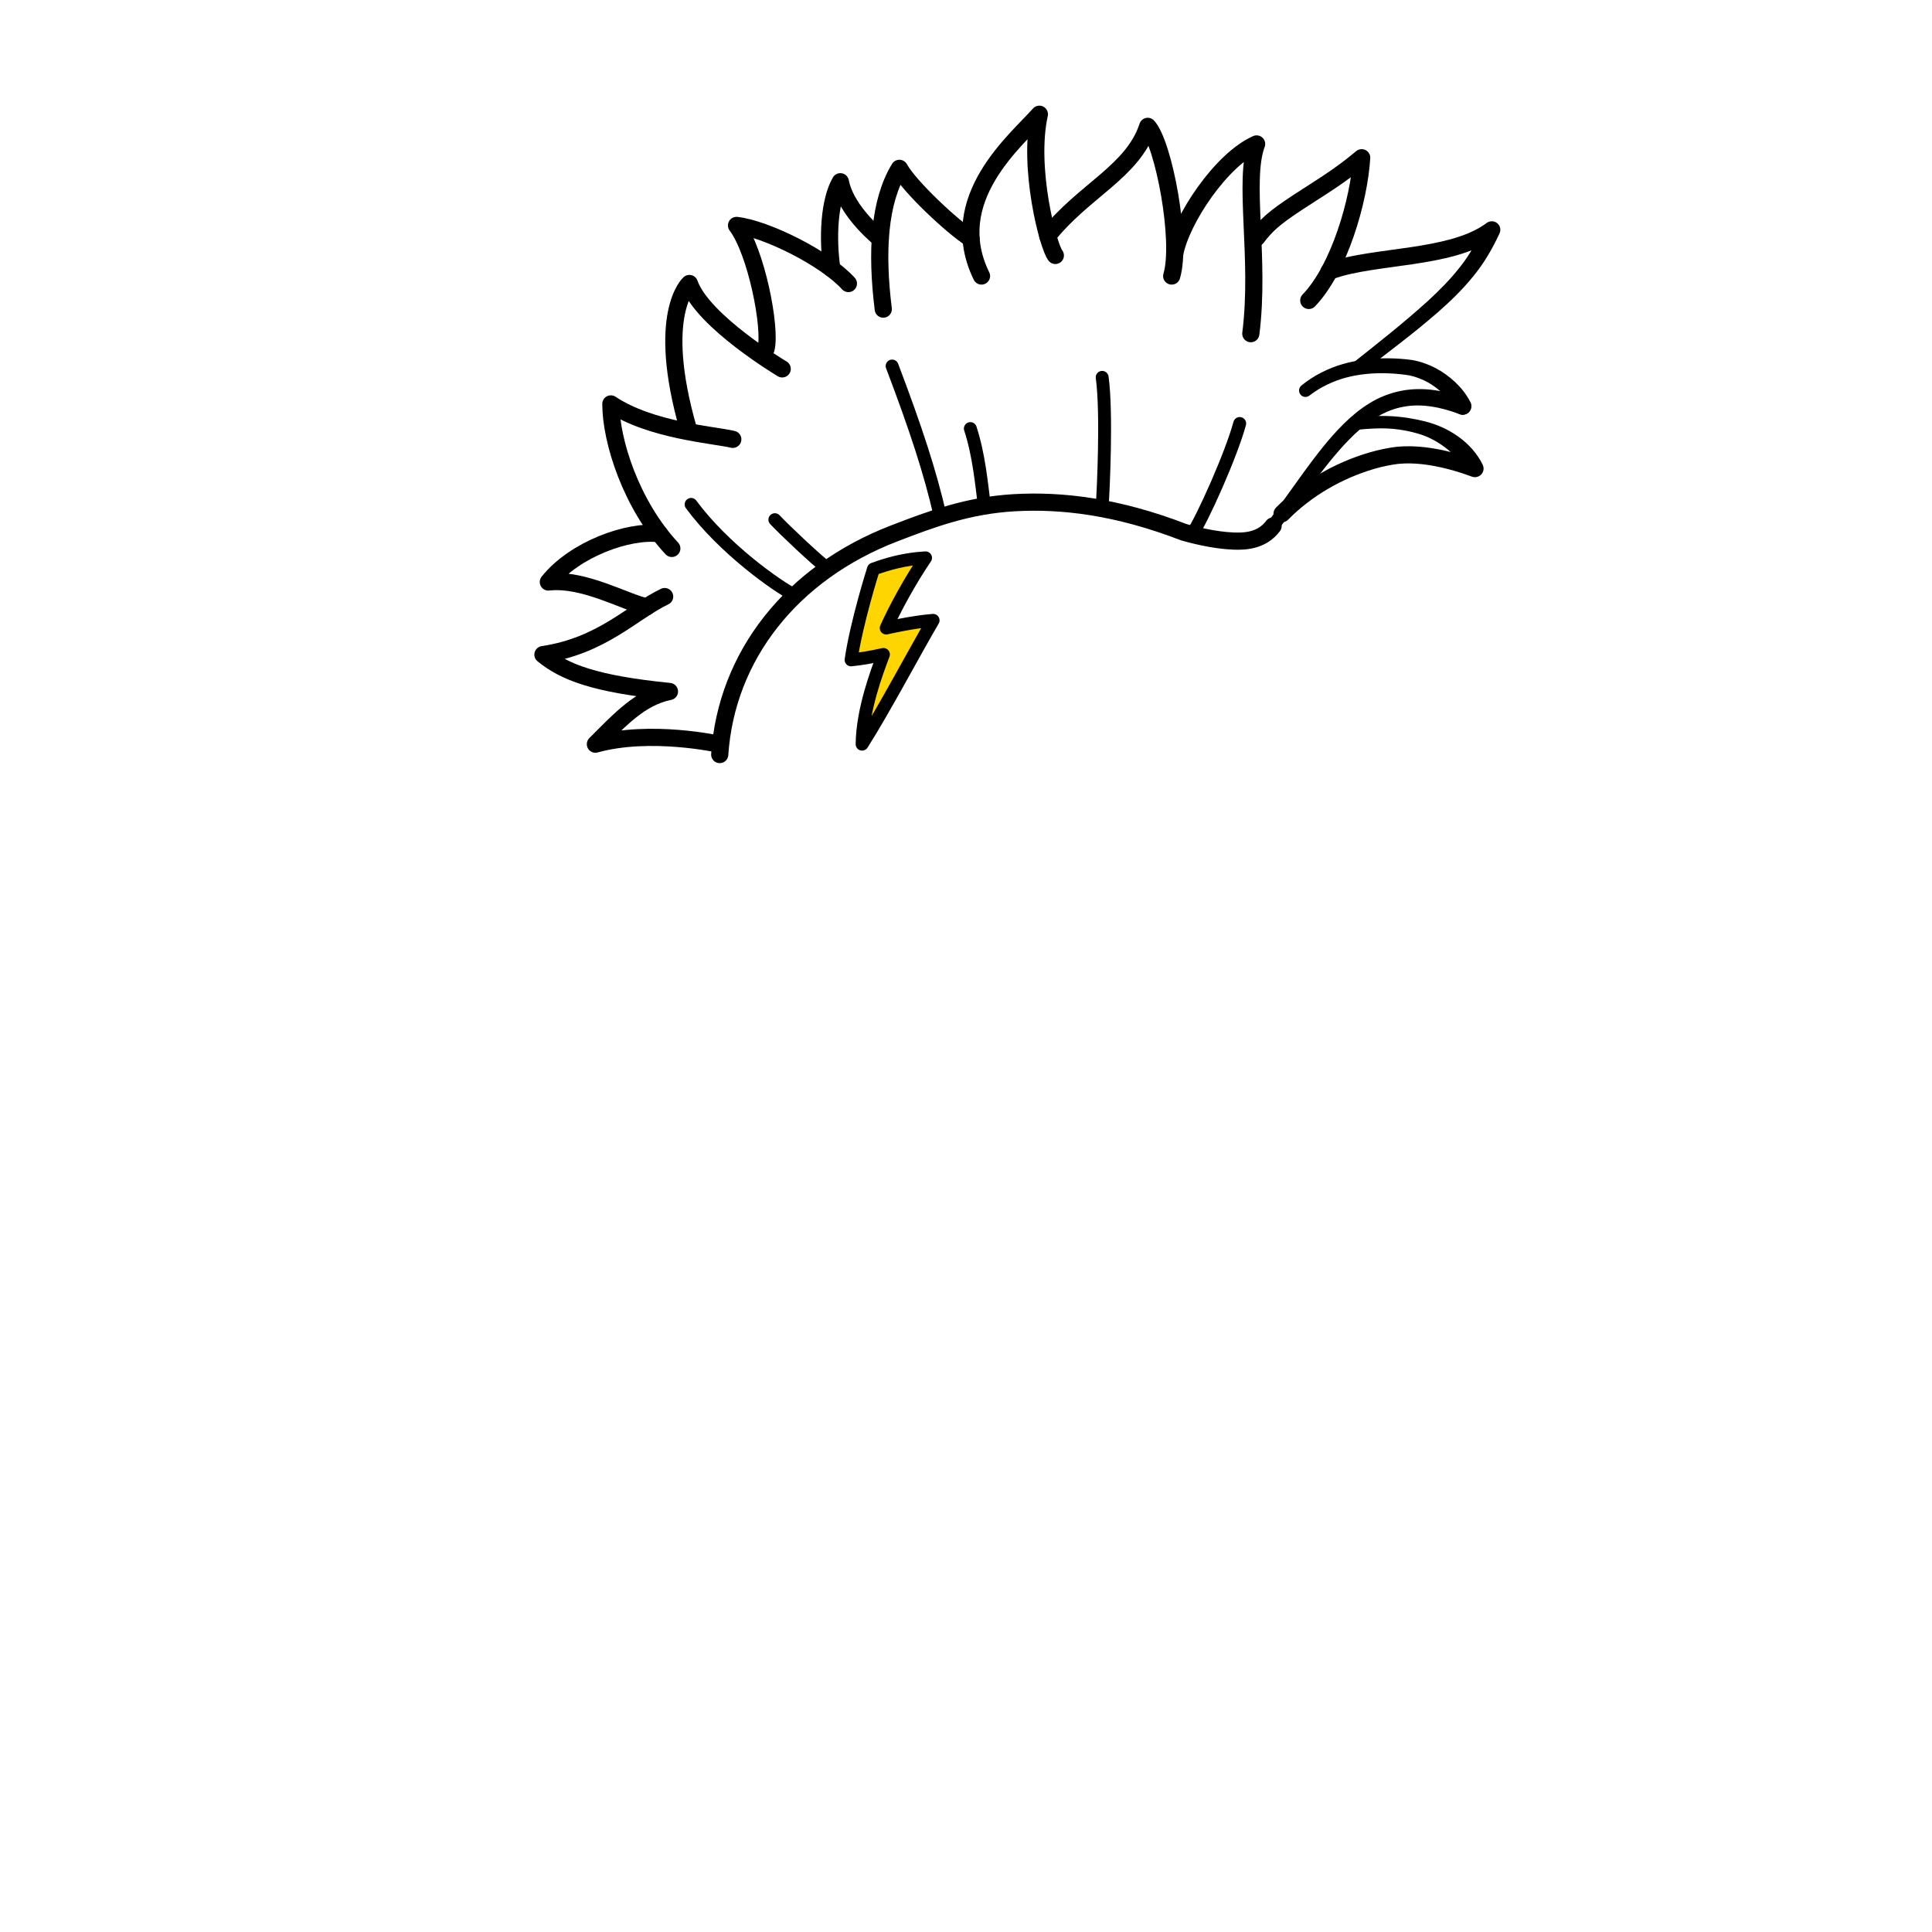
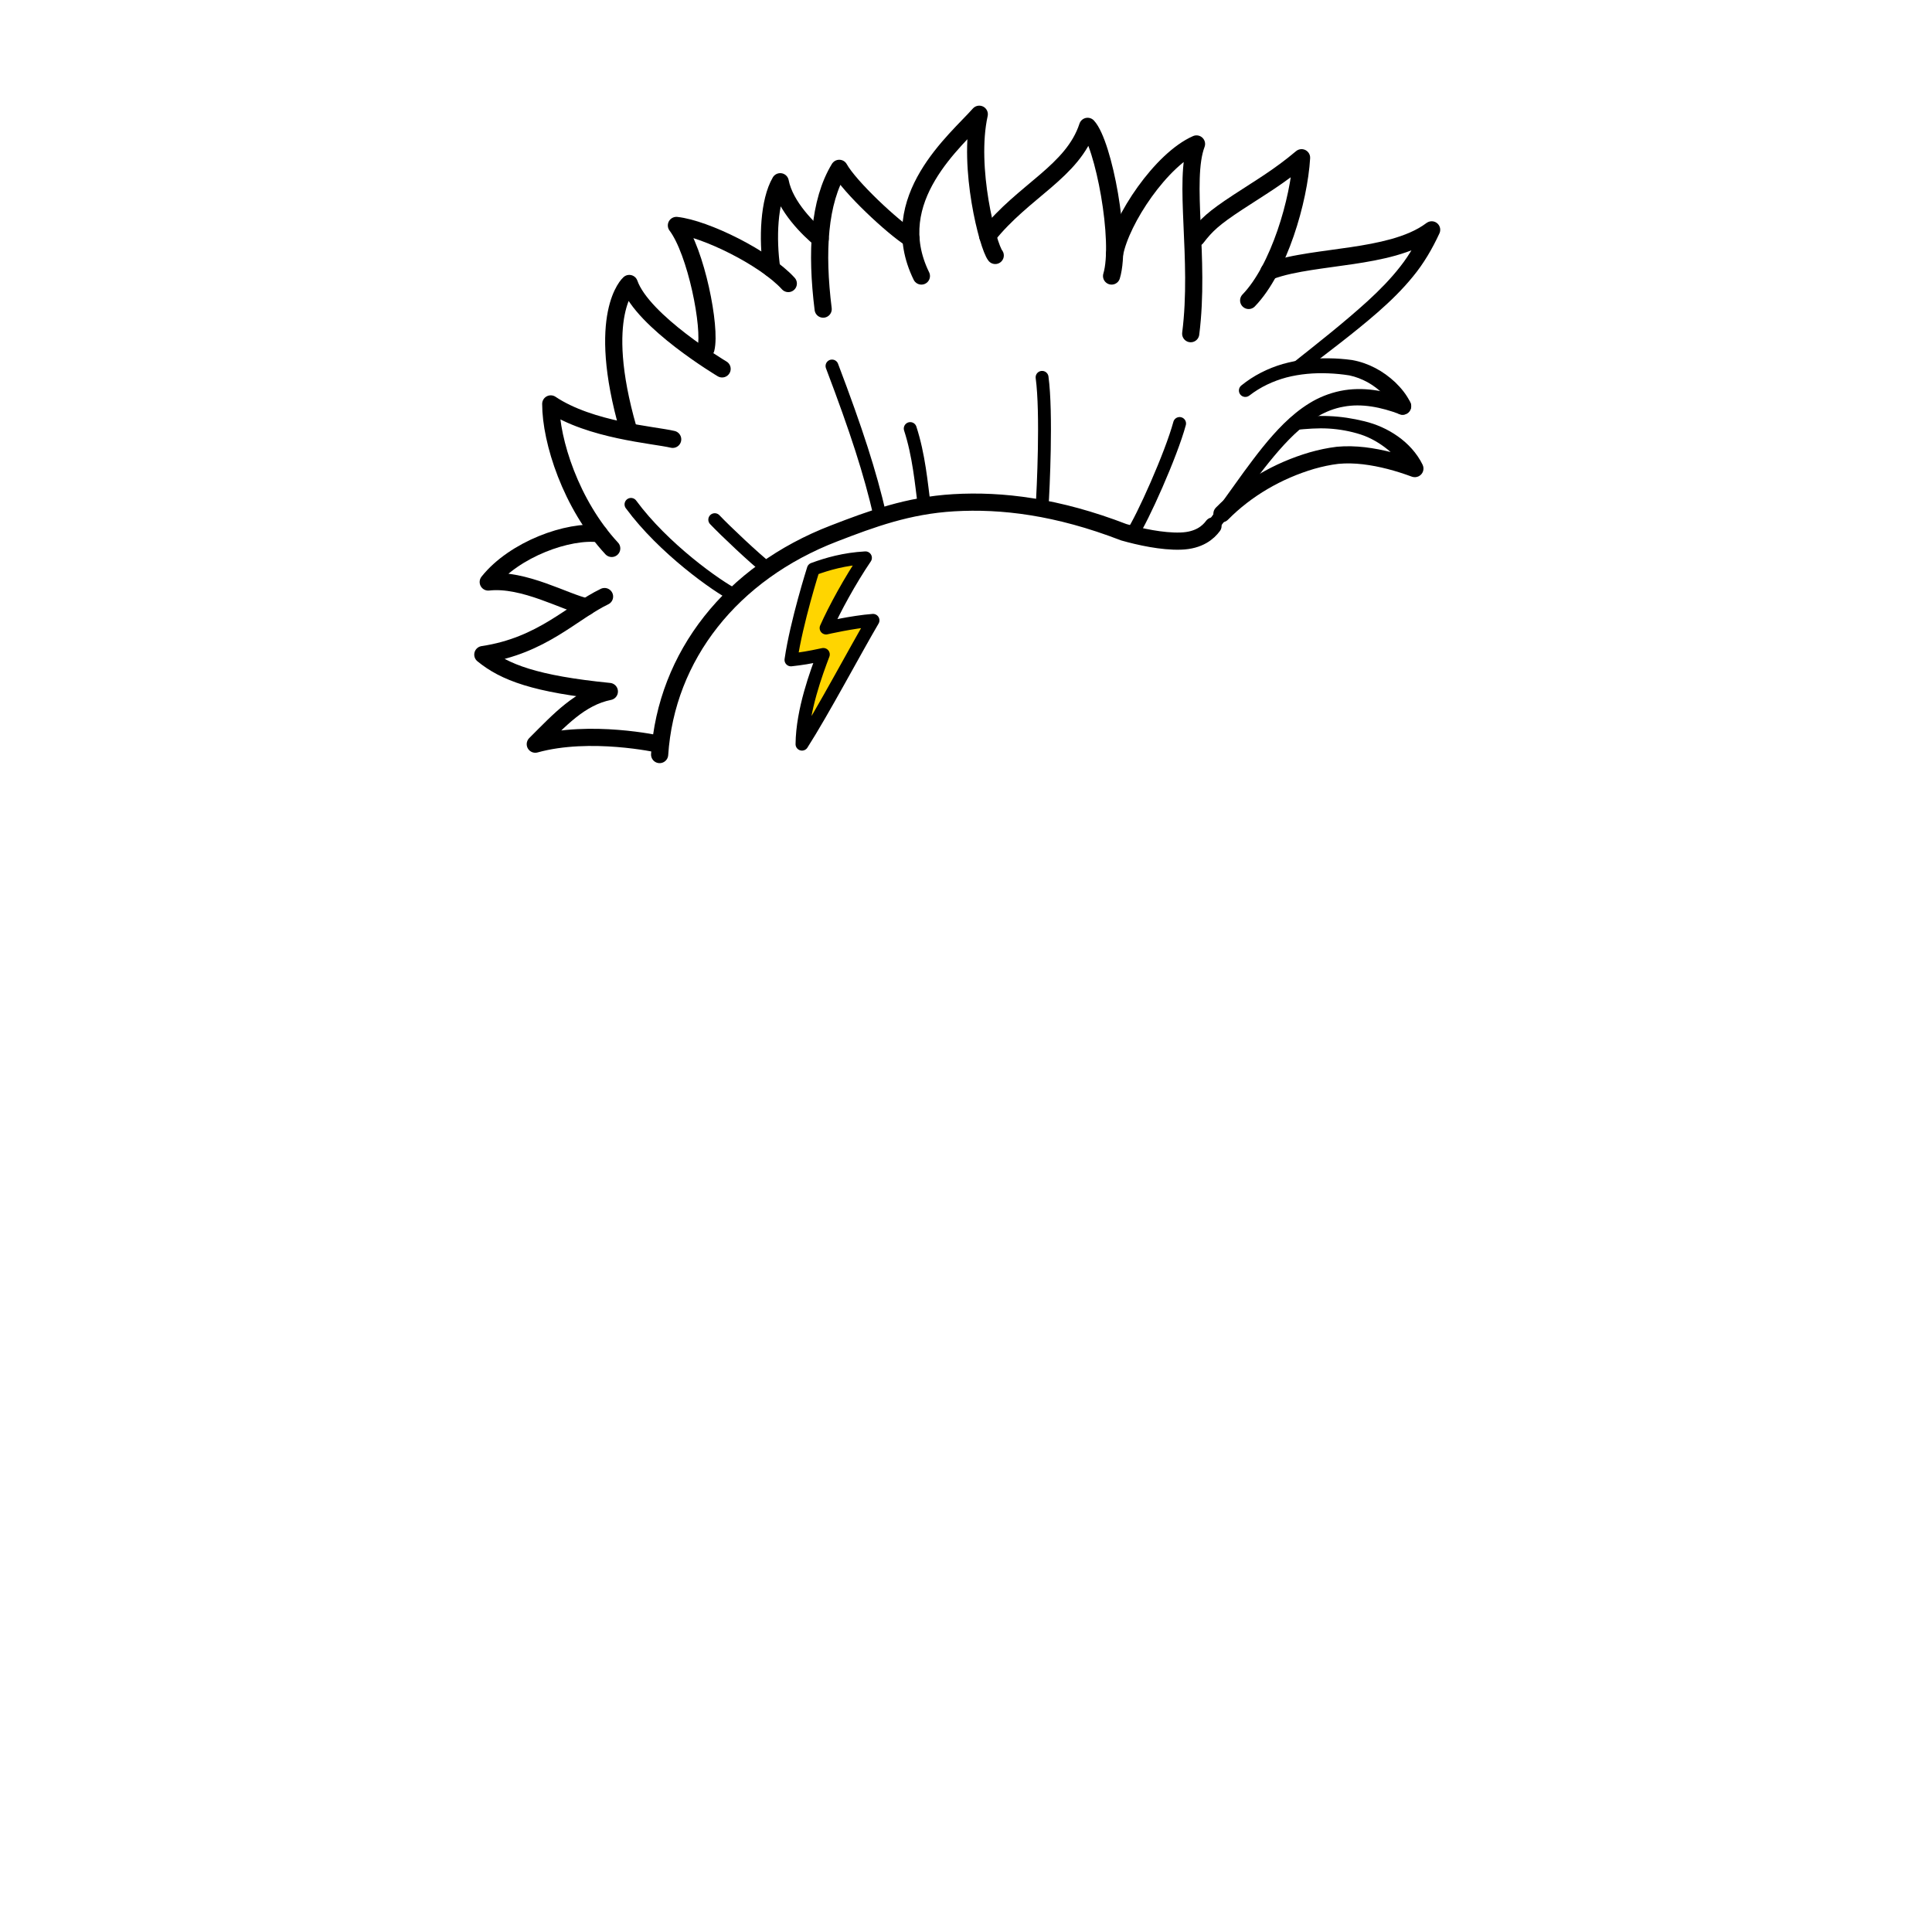
<svg xmlns="http://www.w3.org/2000/svg" width="100%" height="100%" viewBox="0 0 450 450" fill="none" style="display: block;">
-   <path d="M313.75 100.41L327.88 98.64L339.27 103.33L340.67 108.15L323.72 105.76L306.37 111.53L313.75 100.41Z" fill="COLOR_PLACEHOLDER" />
-   <path d="M297.19 118.25C300.21 115.19 303.62 112.57 307.3 110.43C310.97 108.27 314.9 106.58 319.01 105.37C321.09 104.78 323.13 104.33 325.37 104.06C327.59 103.85 329.79 103.93 331.93 104.17C336.22 104.69 340.32 105.82 344.28 107.28L341.81 110.08C340.66 108.08 339.11 106.27 337.26 104.74C335.41 103.24 333.24 101.95 330.93 101.2C328.52 100.43 326 99.97 323.47 99.82C320.94 99.67 318.38 99.88 315.71 100.14C314.89 100.22 314.15 99.62 314.07 98.79C313.99 97.97 314.59 97.23 315.42 97.15C315.44 97.15 315.47 97.15 315.49 97.14H315.5C318.12 97.02 320.85 96.79 323.61 96.92C326.37 97.03 329.11 97.46 331.79 98.12C334.58 98.8 337.22 99.96 339.59 101.64C341.95 103.31 344.02 105.53 345.34 108.22L345.35 108.25C345.84 109.25 345.43 110.45 344.43 110.94C343.92 111.19 343.36 111.2 342.86 111.03C339.14 109.65 335.29 108.6 331.44 108.14C329.52 107.92 327.6 107.86 325.74 108.04C323.91 108.25 321.94 108.68 320.08 109.21C312.58 111.43 305.49 115.49 300.02 121.05L300.01 121.06C299.23 121.85 297.97 121.86 297.18 121.08C296.43 120.3 296.42 119.04 297.19 118.25Z" fill="black" />
-   <path d="M167.64 173.38L173.25 153.21L189.13 135.37L216.45 121.42L239.36 116.38L267.64 121.69L289.48 126.13L292.85 125.31L304.27 112.19L322.28 93.87L339.58 92.74L332.24 86.81L318.9 86.35L328.14 75.58L335.25 70.6L344.86 56.21L335.47 58.82L311.01 62.2L314.12 52.17L316.38 37.37L297.88 48.2L290.54 56.44L291.34 34.16L283.81 39.96L274.8 54.95L271.31 39.82L267.39 30.7L256.54 42.06L244.96 55.62L239.57 28.31L232.34 37.57L226.19 48.09L225.33 55.05L208.35 39.91L204.3 57.89L195.25 43.29L193.22 61.27L171.55 52.52L178.31 71.15L177.56 83.39L159.16 66.89L156.01 78.26L160.33 100.01L153.11 98.84L142.11 96.2L151.95 124.38L139.41 128.14L129.72 135.36L146.3 140.55L146.82 144.04L136.72 150.82L128.55 152.22L139.96 158.63L152.76 161.08L144.19 168.15L142.45 171.77L156.74 171.31L167.64 173.38Z" fill="COLOR_PLACEHOLDER" />
-   <path d="M338.85 95.42C338.29 94.18 337.34 92.92 336.26 91.84C335.16 90.76 333.92 89.8 332.57 89.05C331.23 88.31 329.74 87.75 328.3 87.44C326.77 87.19 325.06 87.02 323.42 86.96C320.11 86.82 316.81 87.1 313.66 87.91C310.52 88.75 307.55 90.15 304.99 92.14C304.34 92.65 303.39 92.53 302.89 91.88C302.39 91.24 302.5 90.31 303.12 89.8C305.96 87.48 309.3 85.8 312.8 84.78C316.31 83.79 319.94 83.4 323.52 83.46C325.32 83.48 327.06 83.6 328.94 83.86C330.88 84.21 332.67 84.85 334.36 85.73C336.05 86.61 337.59 87.74 338.98 89.04C340.35 90.37 341.59 91.85 342.51 93.73C343 94.72 342.59 95.92 341.59 96.41C340.59 96.9 339.4 96.49 338.91 95.49C338.9 95.48 338.9 95.46 338.89 95.45L338.85 95.42Z" fill="black" />
-   <path d="M295.32 121.6L303.71 109.93C306.56 106.05 309.49 102.15 313.04 98.65C314.82 96.91 316.77 95.28 318.97 93.93C321.15 92.57 323.64 91.58 326.21 91.06C328.79 90.53 331.44 90.52 333.98 90.86C336.53 91.2 338.98 91.87 341.34 92.71C342.38 93.08 342.93 94.22 342.56 95.26C342.19 96.3 341.05 96.85 340.01 96.48C340 96.48 340 96.47 339.99 96.47L339.97 96.46C335.7 94.87 331.19 93.92 326.92 94.74C322.64 95.48 318.8 98.01 315.47 101.17C312.13 104.35 309.2 108.09 306.31 111.87L297.72 123.39C297.22 124.05 296.28 124.19 295.62 123.7C294.96 123.21 294.82 122.29 295.3 121.62L295.32 121.6Z" fill="black" />
-   <path d="M277.65 124.43C280.07 120.91 286.8 105.86 288.75 98.64" stroke="black" stroke-width="3" stroke-miterlimit="13.228" stroke-linecap="round" stroke-linejoin="round" />
-   <path d="M150.63 141.34C145.83 140.38 136.02 134.62 127.72 135.56C133.83 127.9 146.41 123.41 153.59 124.31" stroke="black" stroke-width="4" stroke-miterlimit="13.228" stroke-linecap="round" stroke-linejoin="round" />
-   <path d="M167.45 173.33C167.45 173.33 151.51 169.77 138.68 173.33C144.43 167.58 149.11 162.44 155.93 161.06C138.68 159.34 131.49 156.6 126.46 152.47C140.29 150.41 147.26 142.57 154.81 138.95" stroke="black" stroke-width="4" stroke-miterlimit="13.228" stroke-linecap="round" stroke-linejoin="round" />
-   <path d="M167.64 175.75C169.17 152.77 184.4 133.43 208.28 124.24C217.05 120.85 225.49 117.73 236.11 117.1C247.32 116.44 260.22 117.98 275.75 123.97C279.42 125.01 284.66 126.17 288.99 126.03C293.32 125.9 295.44 123.97 296.53 122.5" stroke="black" stroke-width="4" stroke-miterlimit="13.228" stroke-linecap="round" stroke-linejoin="round" />
-   <path d="M292.69 55.39C294.99 52.41 296.65 50.83 302.33 47.1C307.49 43.71 311.85 41.21 317.16 36.74C316.57 46.65 311.92 62.66 304.84 69.98" stroke="black" stroke-width="4" stroke-miterlimit="13.228" stroke-linecap="round" stroke-linejoin="round" />
-   <path d="M291.34 77.72C293.57 60.21 289.49 42 292.69 33.53C284.5 37.12 275.12 51.1 273.61 59.13" stroke="black" stroke-width="4" stroke-miterlimit="13.228" stroke-linecap="round" stroke-linejoin="round" />
-   <path d="M308.86 61.34C312.22 60.07 315.56 59.49 318.85 58.96C322.14 58.45 325.39 58.05 328.61 57.57C331.82 57.09 334.98 56.53 338.01 55.69C341.02 54.84 343.92 53.7 346.23 51.96L346.38 51.86C347.3 51.26 348.53 51.51 349.13 52.43C349.52 53.03 349.55 53.76 349.27 54.36C347.63 57.91 345.61 61.39 343.09 64.43C340.6 67.49 337.8 70.2 334.91 72.73C332.02 75.26 329.04 77.64 326.04 79.98C323.04 82.33 320.02 84.61 316.99 86.89C316.33 87.39 315.39 87.26 314.89 86.6C314.4 85.95 314.52 85.03 315.15 84.52L315.16 84.51C321.08 79.81 327.04 75.13 332.57 70.11C335.32 67.59 337.92 64.95 340.15 62.08C342.41 59.23 344.15 56.06 345.62 52.71L348.67 55.11C345.71 57.33 342.37 58.58 339.09 59.52C335.79 60.44 332.48 61.02 329.21 61.51C325.93 62 322.67 62.4 319.48 62.9C316.3 63.41 313.13 63.99 310.35 65.05L310.29 65.07C309.26 65.46 308.1 64.94 307.71 63.91C307.31 62.89 307.83 61.73 308.86 61.34Z" fill="black" />
-   <path d="M156.48 127.74C146.96 117.48 142.28 102.67 142.28 94.08C151.52 100.27 166.36 101.3 170.68 102.33" stroke="black" stroke-width="4" stroke-miterlimit="13.228" stroke-linecap="round" stroke-linejoin="round" />
-   <path d="M160.34 100C152.58 73.05 160.57 66.03 160.57 66.03C163.66 74.88 182.19 85.92 182.19 85.92" stroke="black" stroke-width="4" stroke-miterlimit="13.228" stroke-linecap="round" stroke-linejoin="round" />
-   <path d="M228.61 64.29C219.82 46.35 236.83 32.59 242.09 26.61C239.34 39.07 244.1 57.32 245.81 59.5" stroke="black" stroke-width="4" stroke-miterlimit="13.228" stroke-linecap="round" stroke-linejoin="round" />
-   <path d="M226.19 55.61C221.85 52.87 211.9 43.56 209.48 39.21C204.74 47.01 204.07 58.65 205.73 72" stroke="black" stroke-width="4" stroke-miterlimit="13.228" stroke-linecap="round" stroke-linejoin="round" />
-   <path d="M244.04 54.94C252.4 44.39 263.87 39.98 267.33 29.43C271.05 33.48 275.35 56.2 272.91 64.29" stroke="black" stroke-width="4" stroke-miterlimit="13.228" stroke-linecap="round" stroke-linejoin="round" />
-   <path d="M218.94 119.97C216.67 110.13 213.49 100.27 207.79 85.25" stroke="black" stroke-width="3" stroke-miterlimit="13.228" stroke-linecap="round" stroke-linejoin="round" />
-   <path d="M178.43 81.24C179.65 76.31 176.14 58.57 171.55 52.51C178.31 53.25 192.17 60.07 197.61 66.04" stroke="black" stroke-width="4" stroke-miterlimit="13.228" stroke-linecap="round" stroke-linejoin="round" />
-   <path d="M160.97 117.48C168.52 127.74 180.95 136.55 185.16 138.67" stroke="black" stroke-width="3" stroke-miterlimit="13.228" stroke-linecap="round" stroke-linejoin="round" />
-   <path d="M180.48 121.04C182.91 123.61 189.78 130.1 192.78 132.44" stroke="black" stroke-width="3" stroke-miterlimit="13.228" stroke-linecap="round" stroke-linejoin="round" />
-   <path d="M229.3 117.98C228.6 112.56 228.02 105.98 226.01 99.82" stroke="black" stroke-width="3" stroke-miterlimit="13.228" stroke-linecap="round" stroke-linejoin="round" />
-   <path d="M203.44 132.55C206.71 131.35 210.67 130.2 215.58 129.93C212.01 135.19 208.37 141.86 206.41 146.28C206.41 146.28 212.59 144.85 217.34 144.49C213.19 151.55 205.65 165.76 200.8 173.33C200.88 165.4 204.21 156.57 205.77 152.43C202.21 153.2 200.78 153.41 198.23 153.7C199.51 144.89 203.44 132.55 203.44 132.55Z" fill="#FFD500" stroke="black" stroke-width="3" stroke-miterlimit="13.228" stroke-linecap="round" stroke-linejoin="round" />
-   <path d="M193.75 62.61C192.72 55.51 193.1 46.85 195.73 42.33C196.86 48.17 202.53 53.55 205.03 55.62" stroke="black" stroke-width="4" stroke-miterlimit="13.228" stroke-linecap="round" stroke-linejoin="round" />
-   <path d="M256.72 117.98C256.98 114.22 257.85 96.18 256.72 87.89" stroke="black" stroke-width="3" stroke-miterlimit="13.228" stroke-linecap="round" stroke-linejoin="round" />
+   <path d="M299.75 100.41L313.88 98.64L325.27 103.33L326.67 108.15L309.72 105.76L292.37 111.53L299.75 100.41Z" fill="COLOR_PLACEHOLDER" />
+   <path d="M283.19 118.25C286.21 115.19 289.62 112.57 293.3 110.43C296.97 108.27 300.9 106.58 305.01 105.37C307.09 104.78 309.13 104.33 311.37 104.06C313.59 103.85 315.79 103.93 317.93 104.17C322.22 104.69 326.32 105.82 330.28 107.28L327.81 110.08C326.66 108.08 325.11 106.27 323.26 104.74C321.41 103.24 319.24 101.95 316.93 101.2C314.52 100.43 312 99.97 309.47 99.82C306.94 99.67 304.38 99.88 301.71 100.14C300.89 100.22 300.15 99.62 300.07 98.79C299.99 97.96 300.59 97.23 301.42 97.15C301.44 97.15 301.47 97.15 301.49 97.14H301.5C304.12 97.02 306.85 96.79 309.61 96.92C312.37 97.03 315.11 97.46 317.79 98.12C320.58 98.8 323.22 99.96 325.59 101.64C327.95 103.31 330.02 105.53 331.34 108.22L331.35 108.25C331.84 109.25 331.43 110.45 330.43 110.94C329.92 111.19 329.36 111.2 328.86 111.03C325.14 109.65 321.29 108.6 317.44 108.14C315.52 107.92 313.6 107.86 311.74 108.04C309.91 108.25 307.94 108.68 306.08 109.21C298.58 111.43 291.49 115.49 286.02 121.05L286.01 121.06C285.23 121.85 283.97 121.86 283.18 121.08C282.43 120.3 282.42 119.04 283.19 118.25Z" fill="black" />
+   <path d="M153.64 173.38L159.25 153.21L175.13 135.37L202.45 121.42L225.36 116.38L253.64 121.69L275.48 126.13L278.85 125.31L290.27 112.19L308.28 93.87L325.58 92.74L318.24 86.81L304.9 86.35L314.14 75.58L321.25 70.6L330.86 56.21L321.47 58.82L297.01 62.2L300.12 52.17L302.38 37.37L283.86 48.21L276.52 56.45L277.32 34.17L269.79 39.97L260.78 54.96L257.29 39.83L253.37 30.71L242.52 42.07L230.94 55.63L225.55 28.32L218.32 37.58L212.17 48.1L211.31 55.06L194.33 39.92L190.28 57.9L181.23 43.31L179.2 61.29L157.53 52.54L164.29 71.17L163.54 83.41L145.14 66.91L141.99 78.28L146.31 100.03L139.09 98.86L128.09 96.22L137.93 124.4L125.39 128.16L115.7 135.38L132.28 140.57L132.8 144.06L122.7 150.84L114.53 152.24L125.94 158.65L138.74 161.1L130.17 168.17L128.43 171.79L142.72 171.33L153.64 173.38Z" fill="COLOR_PLACEHOLDER" />
+   <path d="M324.85 95.42C324.29 94.18 323.34 92.92 322.26 91.84C321.16 90.76 319.92 89.8 318.57 89.05C317.23 88.31 315.74 87.74 314.3 87.44C312.77 87.19 311.06 87.02 309.42 86.96C306.11 86.82 302.81 87.1 299.66 87.91C296.52 88.75 293.55 90.15 290.99 92.14H290.98C290.33 92.65 289.38 92.53 288.88 91.88C288.38 91.24 288.49 90.31 289.11 89.8C291.95 87.48 295.29 85.8 298.79 84.78C302.3 83.79 305.93 83.4 309.51 83.46C311.31 83.48 313.05 83.6 314.93 83.86C316.87 84.21 318.66 84.85 320.35 85.73C322.04 86.61 323.58 87.74 324.97 89.04C326.34 90.37 327.58 91.85 328.5 93.73C328.99 94.72 328.58 95.92 327.58 96.41C326.59 96.9 325.39 96.49 324.9 95.49C324.89 95.48 324.89 95.46 324.88 95.45L324.85 95.42Z" fill="black" />
+   <path d="M281.32 121.6L289.71 109.93C292.57 106.05 295.49 102.15 299.04 98.65C300.82 96.91 302.77 95.28 304.97 93.93C307.15 92.57 309.64 91.58 312.21 91.05C314.79 90.52 317.44 90.51 319.98 90.85C322.53 91.19 324.98 91.86 327.34 92.7C328.38 93.07 328.93 94.21 328.56 95.25C328.19 96.29 327.05 96.84 326.01 96.47C326 96.47 326 96.46 325.99 96.46L325.97 96.45C321.7 94.86 317.19 93.91 312.92 94.73C308.64 95.47 304.8 98 301.47 101.16C298.13 104.34 295.2 108.08 292.31 111.86L283.72 123.38C283.22 124.04 282.28 124.18 281.62 123.69C280.96 123.2 280.82 122.28 281.3 121.61L281.32 121.6Z" fill="black" />
+   <path d="M263.65 124.43C266.07 120.91 272.8 105.86 274.75 98.64" stroke="black" stroke-width="3" stroke-miterlimit="13.228" stroke-linecap="round" stroke-linejoin="round" />
+   <path d="M136.63 141.34C131.83 140.38 122.02 134.62 113.72 135.56C119.83 127.9 132.41 123.41 139.59 124.31" stroke="black" stroke-width="4" stroke-miterlimit="13.228" stroke-linecap="round" stroke-linejoin="round" />
+   <path d="M153.45 173.33C153.45 173.33 137.51 169.77 124.68 173.33C130.43 167.58 135.11 162.44 141.93 161.06C124.68 159.34 117.49 156.6 112.46 152.47C126.29 150.41 133.26 142.57 140.81 138.95" stroke="black" stroke-width="4" stroke-miterlimit="13.228" stroke-linecap="round" stroke-linejoin="round" />
+   <path d="M153.64 175.75C155.17 152.77 170.4 133.43 194.28 124.24C203.05 120.85 211.49 117.73 222.11 117.1C233.32 116.44 246.22 117.98 261.75 123.97C265.42 125.01 270.66 126.17 274.99 126.03C279.32 125.9 281.44 123.97 282.53 122.5" stroke="black" stroke-width="4" stroke-miterlimit="13.228" stroke-linecap="round" stroke-linejoin="round" />
+   <path d="M278.69 55.39C280.99 52.41 282.65 50.83 288.33 47.1C293.49 43.71 297.85 41.21 303.16 36.74C302.57 46.65 297.92 62.66 290.84 69.98" stroke="black" stroke-width="4" stroke-miterlimit="13.228" stroke-linecap="round" stroke-linejoin="round" />
+   <path d="M277.34 77.72C279.57 60.21 275.49 42 278.69 33.53C270.5 37.12 261.12 51.1 259.61 59.13" stroke="black" stroke-width="4" stroke-miterlimit="13.228" stroke-linecap="round" stroke-linejoin="round" />
+   <path d="M294.86 61.34C298.22 60.07 301.56 59.49 304.85 58.96C308.14 58.45 311.39 58.05 314.61 57.57C317.82 57.09 320.98 56.53 324.01 55.69C327.02 54.84 329.92 53.7 332.23 51.96L332.38 51.86C333.3 51.26 334.53 51.51 335.13 52.43C335.52 53.03 335.55 53.76 335.27 54.36C333.63 57.91 331.61 61.39 329.09 64.43C326.6 67.49 323.8 70.2 320.91 72.73C318.02 75.26 315.04 77.64 312.04 79.98C309.04 82.33 306.02 84.61 302.99 86.89C302.33 87.39 301.39 87.26 300.89 86.6C300.4 85.95 300.52 85.03 301.15 84.52L301.16 84.51C307.08 79.81 313.04 75.13 318.57 70.11C321.32 67.59 323.92 64.95 326.15 62.08C328.41 59.23 330.15 56.06 331.62 52.71L334.67 55.11C331.71 57.33 328.37 58.58 325.09 59.52C321.79 60.44 318.48 61.02 315.21 61.51C311.93 62 308.67 62.4 305.48 62.9C302.3 63.41 299.13 63.99 296.35 65.05L296.29 65.07C295.26 65.46 294.1 64.94 293.71 63.91C293.31 62.89 293.83 61.73 294.86 61.34Z" fill="black" />
+   <path d="M142.48 127.74C132.96 117.48 128.28 102.67 128.28 94.08C137.52 100.27 152.36 101.3 156.68 102.33" stroke="black" stroke-width="4" stroke-miterlimit="13.228" stroke-linecap="round" stroke-linejoin="round" />
+   <path d="M146.34 100C138.58 73.05 146.57 66.03 146.57 66.03C149.66 74.88 168.19 85.92 168.19 85.92" stroke="black" stroke-width="4" stroke-miterlimit="13.228" stroke-linecap="round" stroke-linejoin="round" />
+   <path d="M214.61 64.29C205.82 46.35 222.83 32.59 228.09 26.61C225.34 39.07 230.1 57.32 231.81 59.5" stroke="black" stroke-width="4" stroke-miterlimit="13.228" stroke-linecap="round" stroke-linejoin="round" />
+   <path d="M212.19 55.61C207.85 52.87 197.9 43.56 195.48 39.21C190.74 47.01 190.07 58.65 191.73 72" stroke="black" stroke-width="4" stroke-miterlimit="13.228" stroke-linecap="round" stroke-linejoin="round" />
+   <path d="M230.04 54.94C238.4 44.39 249.87 39.98 253.33 29.43C257.05 33.48 261.35 56.2 258.91 64.29" stroke="black" stroke-width="4" stroke-miterlimit="13.228" stroke-linecap="round" stroke-linejoin="round" />
+   <path d="M204.94 119.97C202.67 110.13 199.49 100.27 193.79 85.25" stroke="black" stroke-width="3" stroke-miterlimit="13.228" stroke-linecap="round" stroke-linejoin="round" />
+   <path d="M164.43 81.24C165.65 76.31 162.14 58.57 157.55 52.51C164.31 53.25 178.17 60.07 183.61 66.04" stroke="black" stroke-width="4" stroke-miterlimit="13.228" stroke-linecap="round" stroke-linejoin="round" />
+   <path d="M146.97 117.48C154.52 127.74 166.95 136.55 171.16 138.67" stroke="black" stroke-width="3" stroke-miterlimit="13.228" stroke-linecap="round" stroke-linejoin="round" />
+   <path d="M166.48 121.04C168.91 123.61 175.78 130.1 178.78 132.44" stroke="black" stroke-width="3" stroke-miterlimit="13.228" stroke-linecap="round" stroke-linejoin="round" />
+   <path d="M215.3 117.98C214.6 112.56 214.02 105.98 212.01 99.82" stroke="black" stroke-width="3" stroke-miterlimit="13.228" stroke-linecap="round" stroke-linejoin="round" />
+   <path d="M189.44 132.55C192.71 131.35 196.67 130.2 201.58 129.93C198.01 135.19 194.37 141.86 192.41 146.28C192.41 146.28 198.59 144.85 203.34 144.49C199.19 151.55 191.65 165.76 186.8 173.33C186.88 165.4 190.21 156.57 191.77 152.43C188.21 153.2 186.78 153.41 184.23 153.7C185.51 144.89 189.44 132.55 189.44 132.55Z" fill="#FFD500" stroke="black" stroke-width="3" stroke-miterlimit="13.228" stroke-linecap="round" stroke-linejoin="round" />
+   <path d="M179.75 62.61C178.72 55.51 179.1 46.85 181.73 42.33C182.86 48.17 188.53 53.55 191.03 55.62" stroke="black" stroke-width="4" stroke-miterlimit="13.228" stroke-linecap="round" stroke-linejoin="round" />
+   <path d="M242.72 117.98C242.98 114.22 243.85 96.18 242.72 87.89" stroke="black" stroke-width="3" stroke-miterlimit="13.228" stroke-linecap="round" stroke-linejoin="round" />
</svg>
